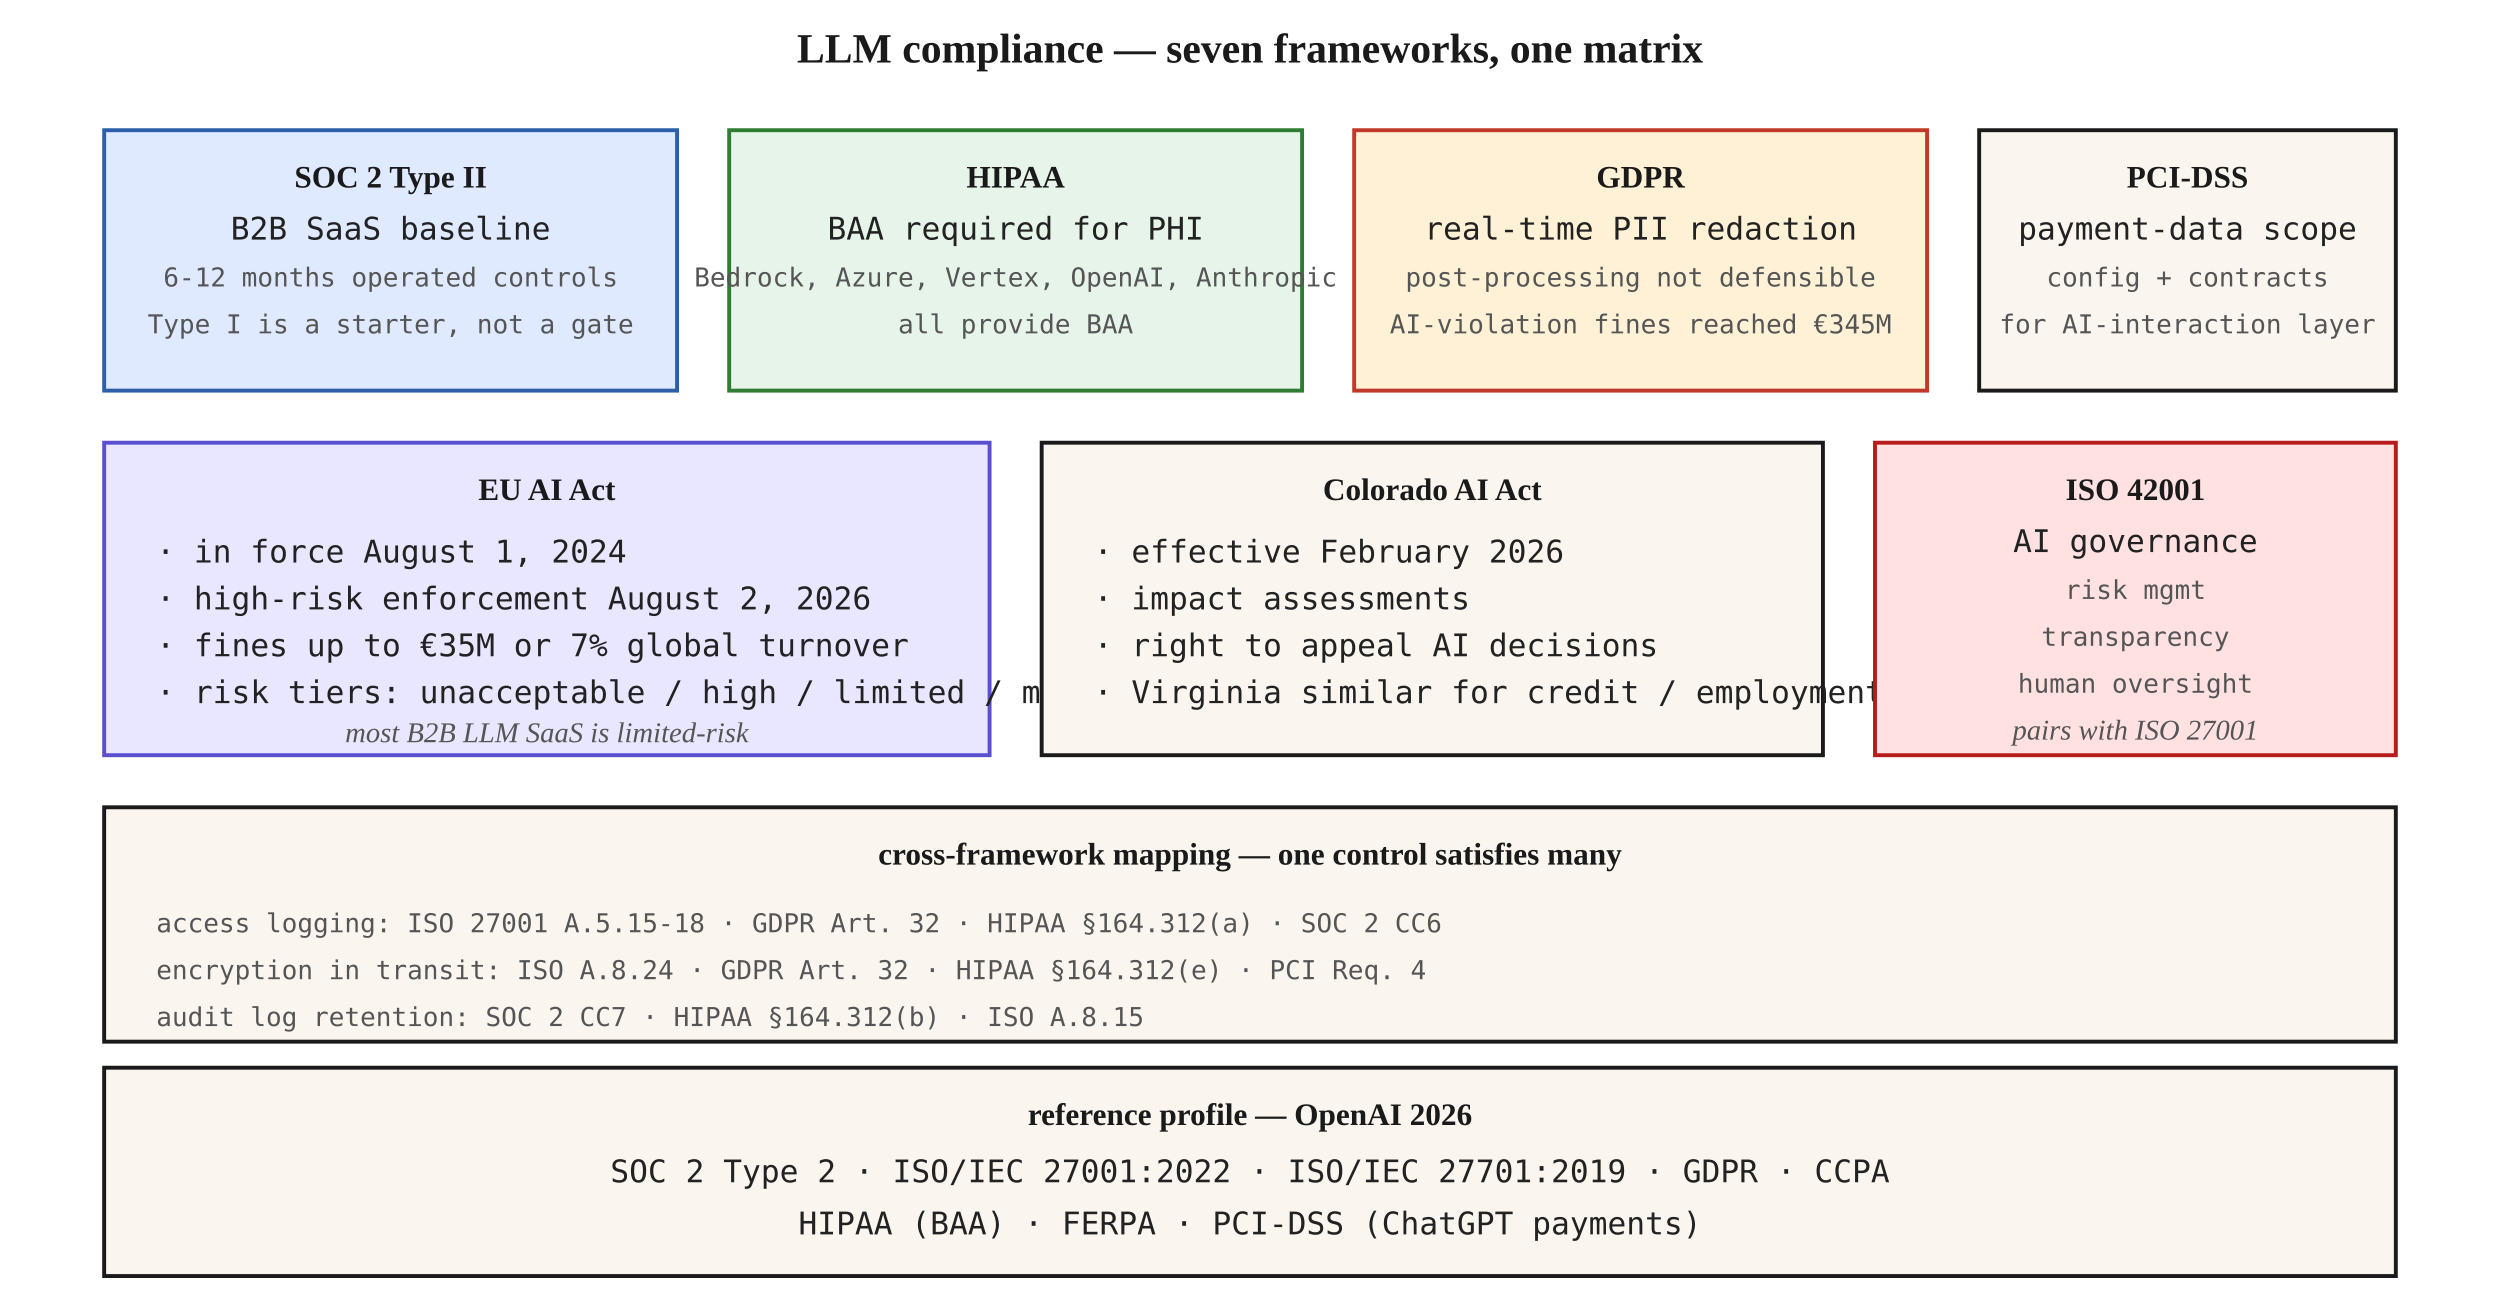
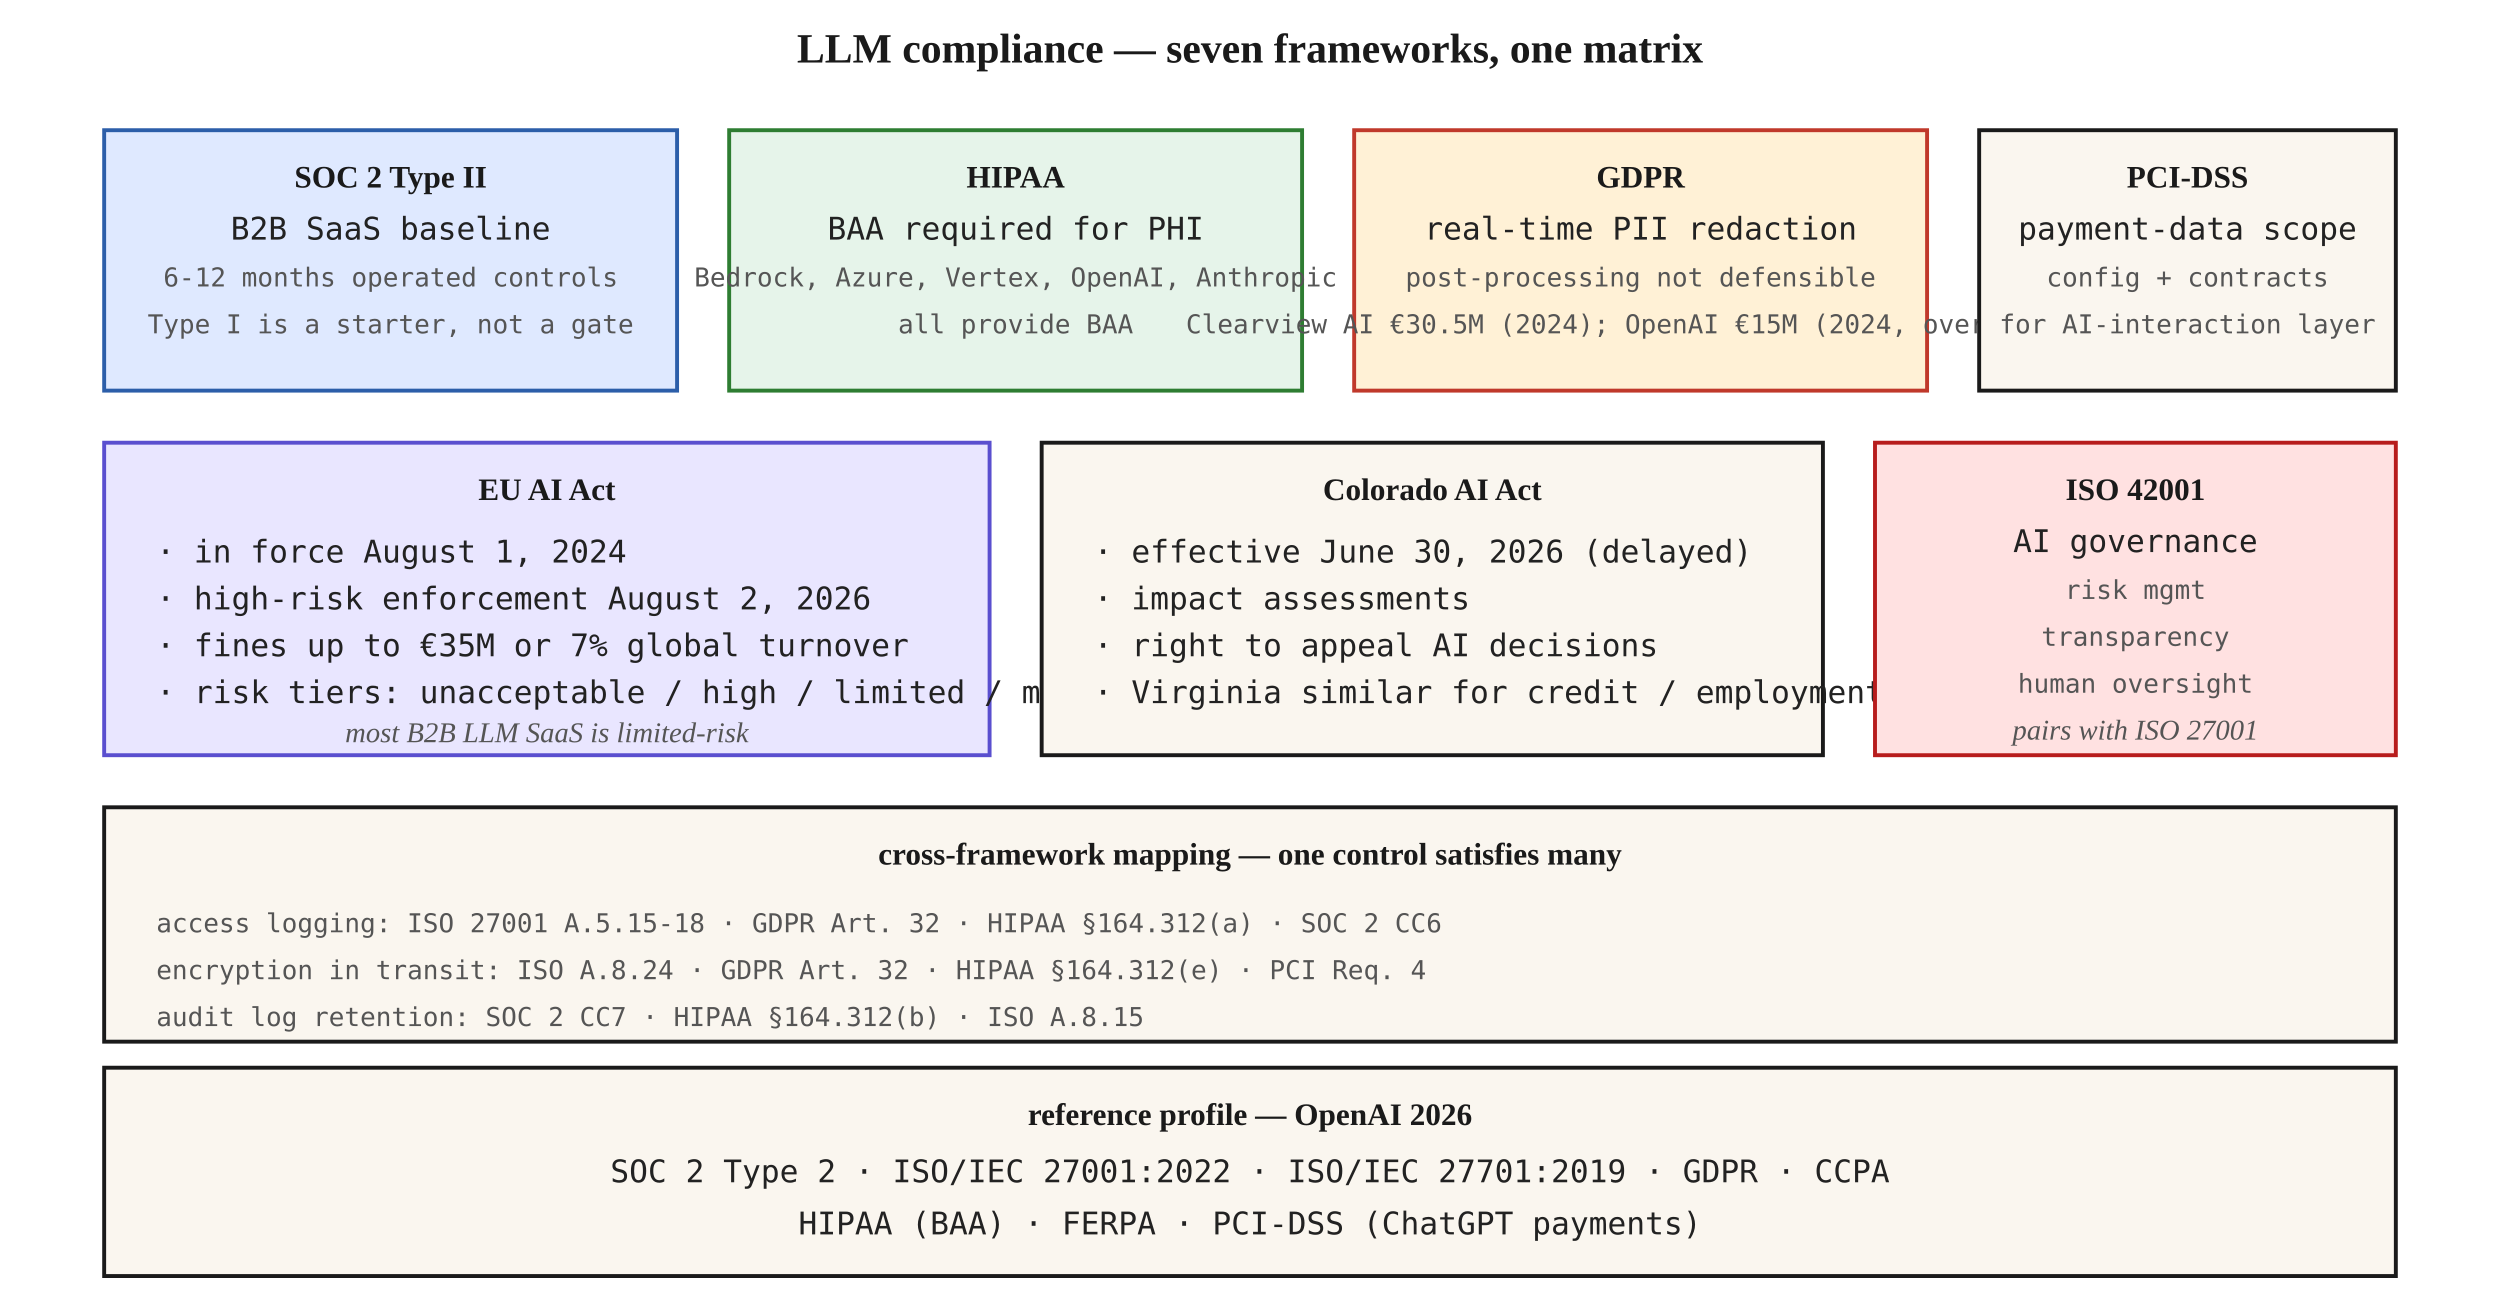
<svg xmlns="http://www.w3.org/2000/svg" viewBox="0 0 960 500" font-family="Georgia, 'Times New Roman', serif">
  <defs>
    <style>
      .box { fill: #faf6ef; stroke: #1a1a1a; stroke-width: 1.5; }
      .soc { fill: #dfe9ff; stroke: #2c5ea9; stroke-width: 1.5; }
      .hipaa { fill: #e6f4ea; stroke: #2e7d32; stroke-width: 1.5; }
      .gdpr { fill: #fff1d6; stroke: #c0392b; stroke-width: 1.5; }
      .eu { fill: #e9e6ff; stroke: #5a4fcf; stroke-width: 1.5; }
      .emerging { fill: #ffe1e1; stroke: #b71c1c; stroke-width: 1.5; }
      .title { font-size: 16px; font-weight: 700; fill: #1a1a1a; }
      .head { font-size: 12px; font-weight: 700; fill: #1a1a1a; }
      .step { font-size: 12px; font-family: 'Menlo', monospace; fill: #222; }
      .small { font-size: 10px; font-family: 'Menlo', monospace; fill: #555; }
      .caption { font-size: 11px; fill: #555; font-style: italic; }
    </style>
  </defs>
  <text x="480" y="24" text-anchor="middle" class="title">LLM compliance — seven frameworks, one matrix</text>
  <rect x="40" y="50" width="220" height="100" class="soc" />
  <text x="150" y="72" text-anchor="middle" class="head">SOC 2 Type II</text>
  <text x="150" y="92" text-anchor="middle" class="step">B2B SaaS baseline</text>
  <text x="150" y="110" text-anchor="middle" class="small">6-12 months operated controls</text>
  <text x="150" y="128" text-anchor="middle" class="small">Type I is a starter, not a gate</text>
  <rect x="280" y="50" width="220" height="100" class="hipaa" />
  <text x="390" y="72" text-anchor="middle" class="head">HIPAA</text>
  <text x="390" y="92" text-anchor="middle" class="step">BAA required for PHI</text>
  <text x="390" y="110" text-anchor="middle" class="small">Bedrock, Azure, Vertex, OpenAI, Anthropic</text>
  <text x="390" y="128" text-anchor="middle" class="small">all provide BAA</text>
  <rect x="520" y="50" width="220" height="100" class="gdpr" />
  <text x="630" y="72" text-anchor="middle" class="head">GDPR</text>
  <text x="630" y="92" text-anchor="middle" class="step">real-time PII redaction</text>
  <text x="630" y="110" text-anchor="middle" class="small">post-processing not defensible</text>
-   <text x="630" y="128" text-anchor="middle" class="small">AI-violation fines reached €345M</text>
+   <text x="630" y="128" text-anchor="middle" class="small">Clearview AI €30.5M (2024); OpenAI €15M (2024, overturned)</text>
  <rect x="760" y="50" width="160" height="100" class="box" />
  <text x="840" y="72" text-anchor="middle" class="head">PCI-DSS</text>
  <text x="840" y="92" text-anchor="middle" class="step">payment-data scope</text>
  <text x="840" y="110" text-anchor="middle" class="small">config + contracts</text>
  <text x="840" y="128" text-anchor="middle" class="small">for AI-interaction layer</text>
  <rect x="40" y="170" width="340" height="120" class="eu" />
  <text x="210" y="192" text-anchor="middle" class="head">EU AI Act</text>
  <text x="60" y="216" class="step">· in force August 1, 2024</text>
  <text x="60" y="234" class="step">· high-risk enforcement August 2, 2026</text>
  <text x="60" y="252" class="step">· fines up to €35M or 7% global turnover</text>
  <text x="60" y="270" class="step">· risk tiers: unacceptable / high / limited / minimal</text>
  <text x="210" y="285" text-anchor="middle" class="caption">most B2B LLM SaaS is limited-risk</text>
  <rect x="400" y="170" width="300" height="120" class="box" />
  <text x="550" y="192" text-anchor="middle" class="head">Colorado AI Act</text>
-   <text x="420" y="216" class="step">· effective February 2026</text>
+   <text x="420" y="216" class="step">· effective June 30, 2026 (delayed)</text>
  <text x="420" y="234" class="step">· impact assessments</text>
  <text x="420" y="252" class="step">· right to appeal AI decisions</text>
  <text x="420" y="270" class="step">· Virginia similar for credit / employment</text>
  <rect x="720" y="170" width="200" height="120" class="emerging" />
  <text x="820" y="192" text-anchor="middle" class="head">ISO 42001</text>
  <text x="820" y="212" text-anchor="middle" class="step">AI governance</text>
  <text x="820" y="230" text-anchor="middle" class="small">risk mgmt</text>
  <text x="820" y="248" text-anchor="middle" class="small">transparency</text>
  <text x="820" y="266" text-anchor="middle" class="small">human oversight</text>
  <text x="820" y="284" text-anchor="middle" class="caption">pairs with ISO 27001</text>
  <rect x="40" y="310" width="880" height="90" class="box" />
  <text x="480" y="332" text-anchor="middle" class="head">cross-framework mapping — one control satisfies many</text>
  <text x="60" y="358" class="small">access logging: ISO 27001 A.5.15-18 · GDPR Art. 32 · HIPAA §164.312(a) · SOC 2 CC6</text>
  <text x="60" y="376" class="small">encryption in transit: ISO A.8.24 · GDPR Art. 32 · HIPAA §164.312(e) · PCI Req. 4</text>
  <text x="60" y="394" class="small">audit log retention: SOC 2 CC7 · HIPAA §164.312(b) · ISO A.8.15</text>
  <rect x="40" y="410" width="880" height="80" class="box" />
  <text x="480" y="432" text-anchor="middle" class="head">reference profile — OpenAI 2026</text>
  <text x="480" y="454" text-anchor="middle" class="step">SOC 2 Type 2 · ISO/IEC 27001:2022 · ISO/IEC 27701:2019 · GDPR · CCPA</text>
  <text x="480" y="474" text-anchor="middle" class="step">HIPAA (BAA) · FERPA · PCI-DSS (ChatGPT payments)</text>
</svg>
